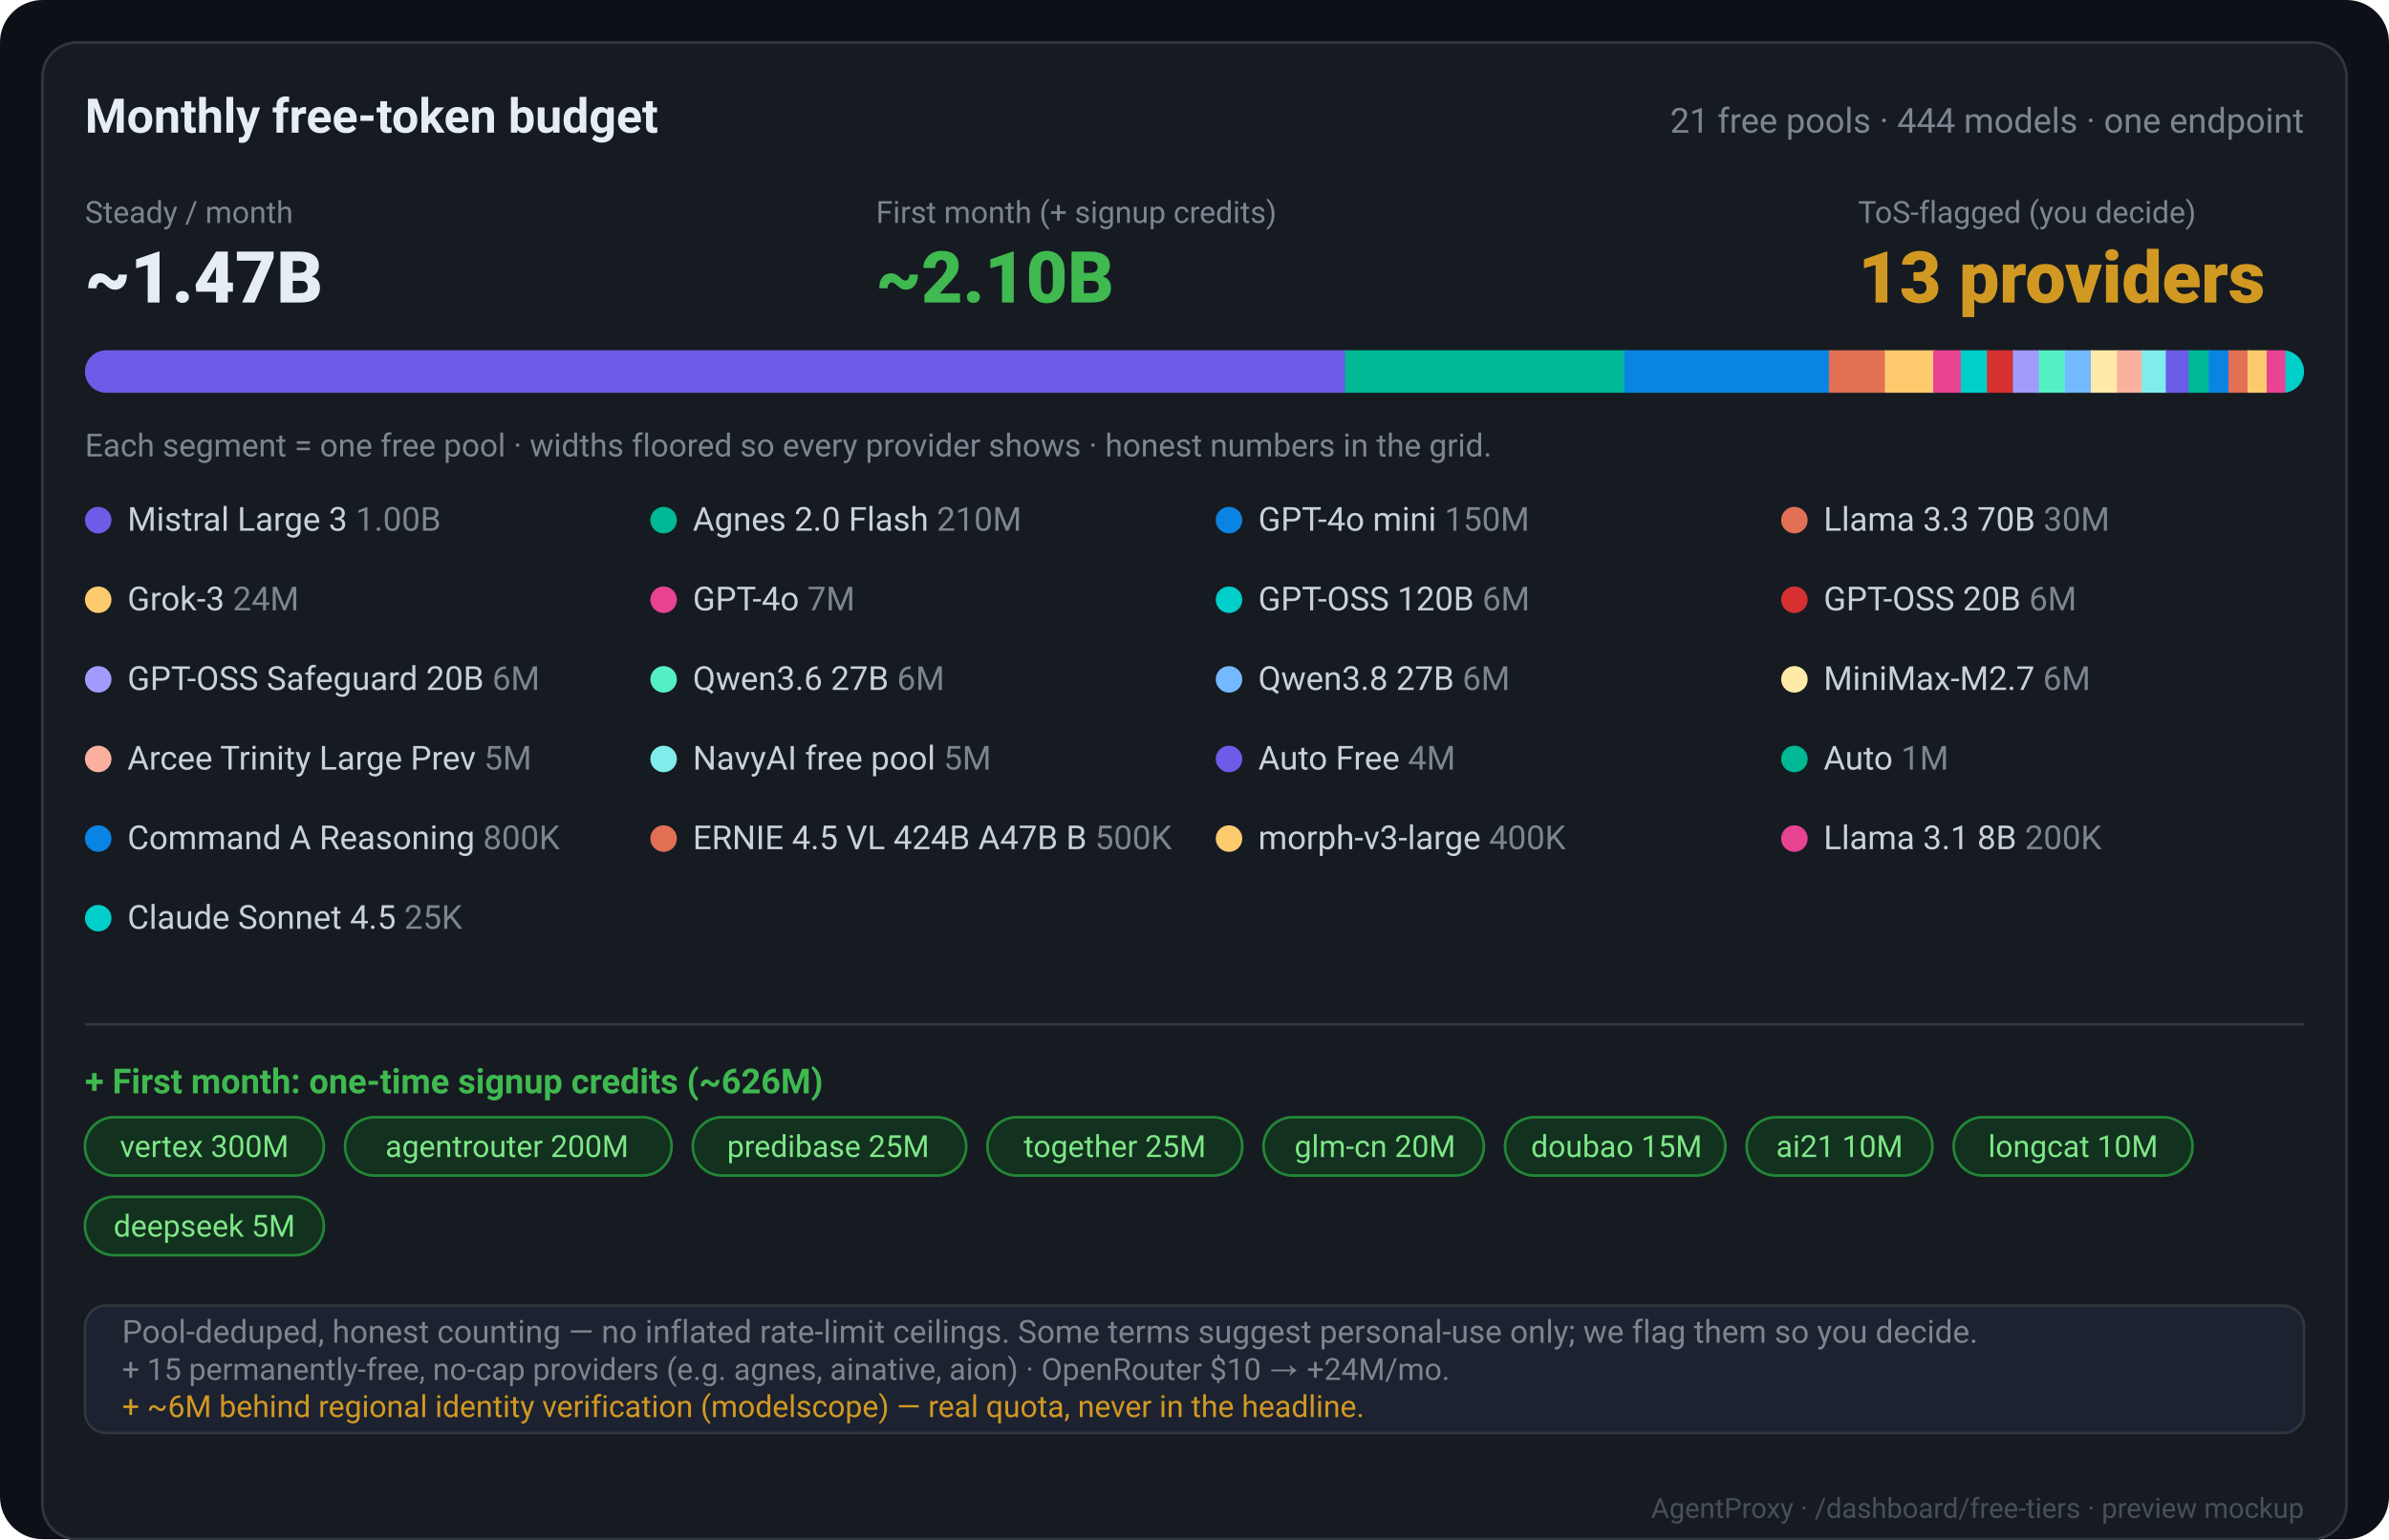
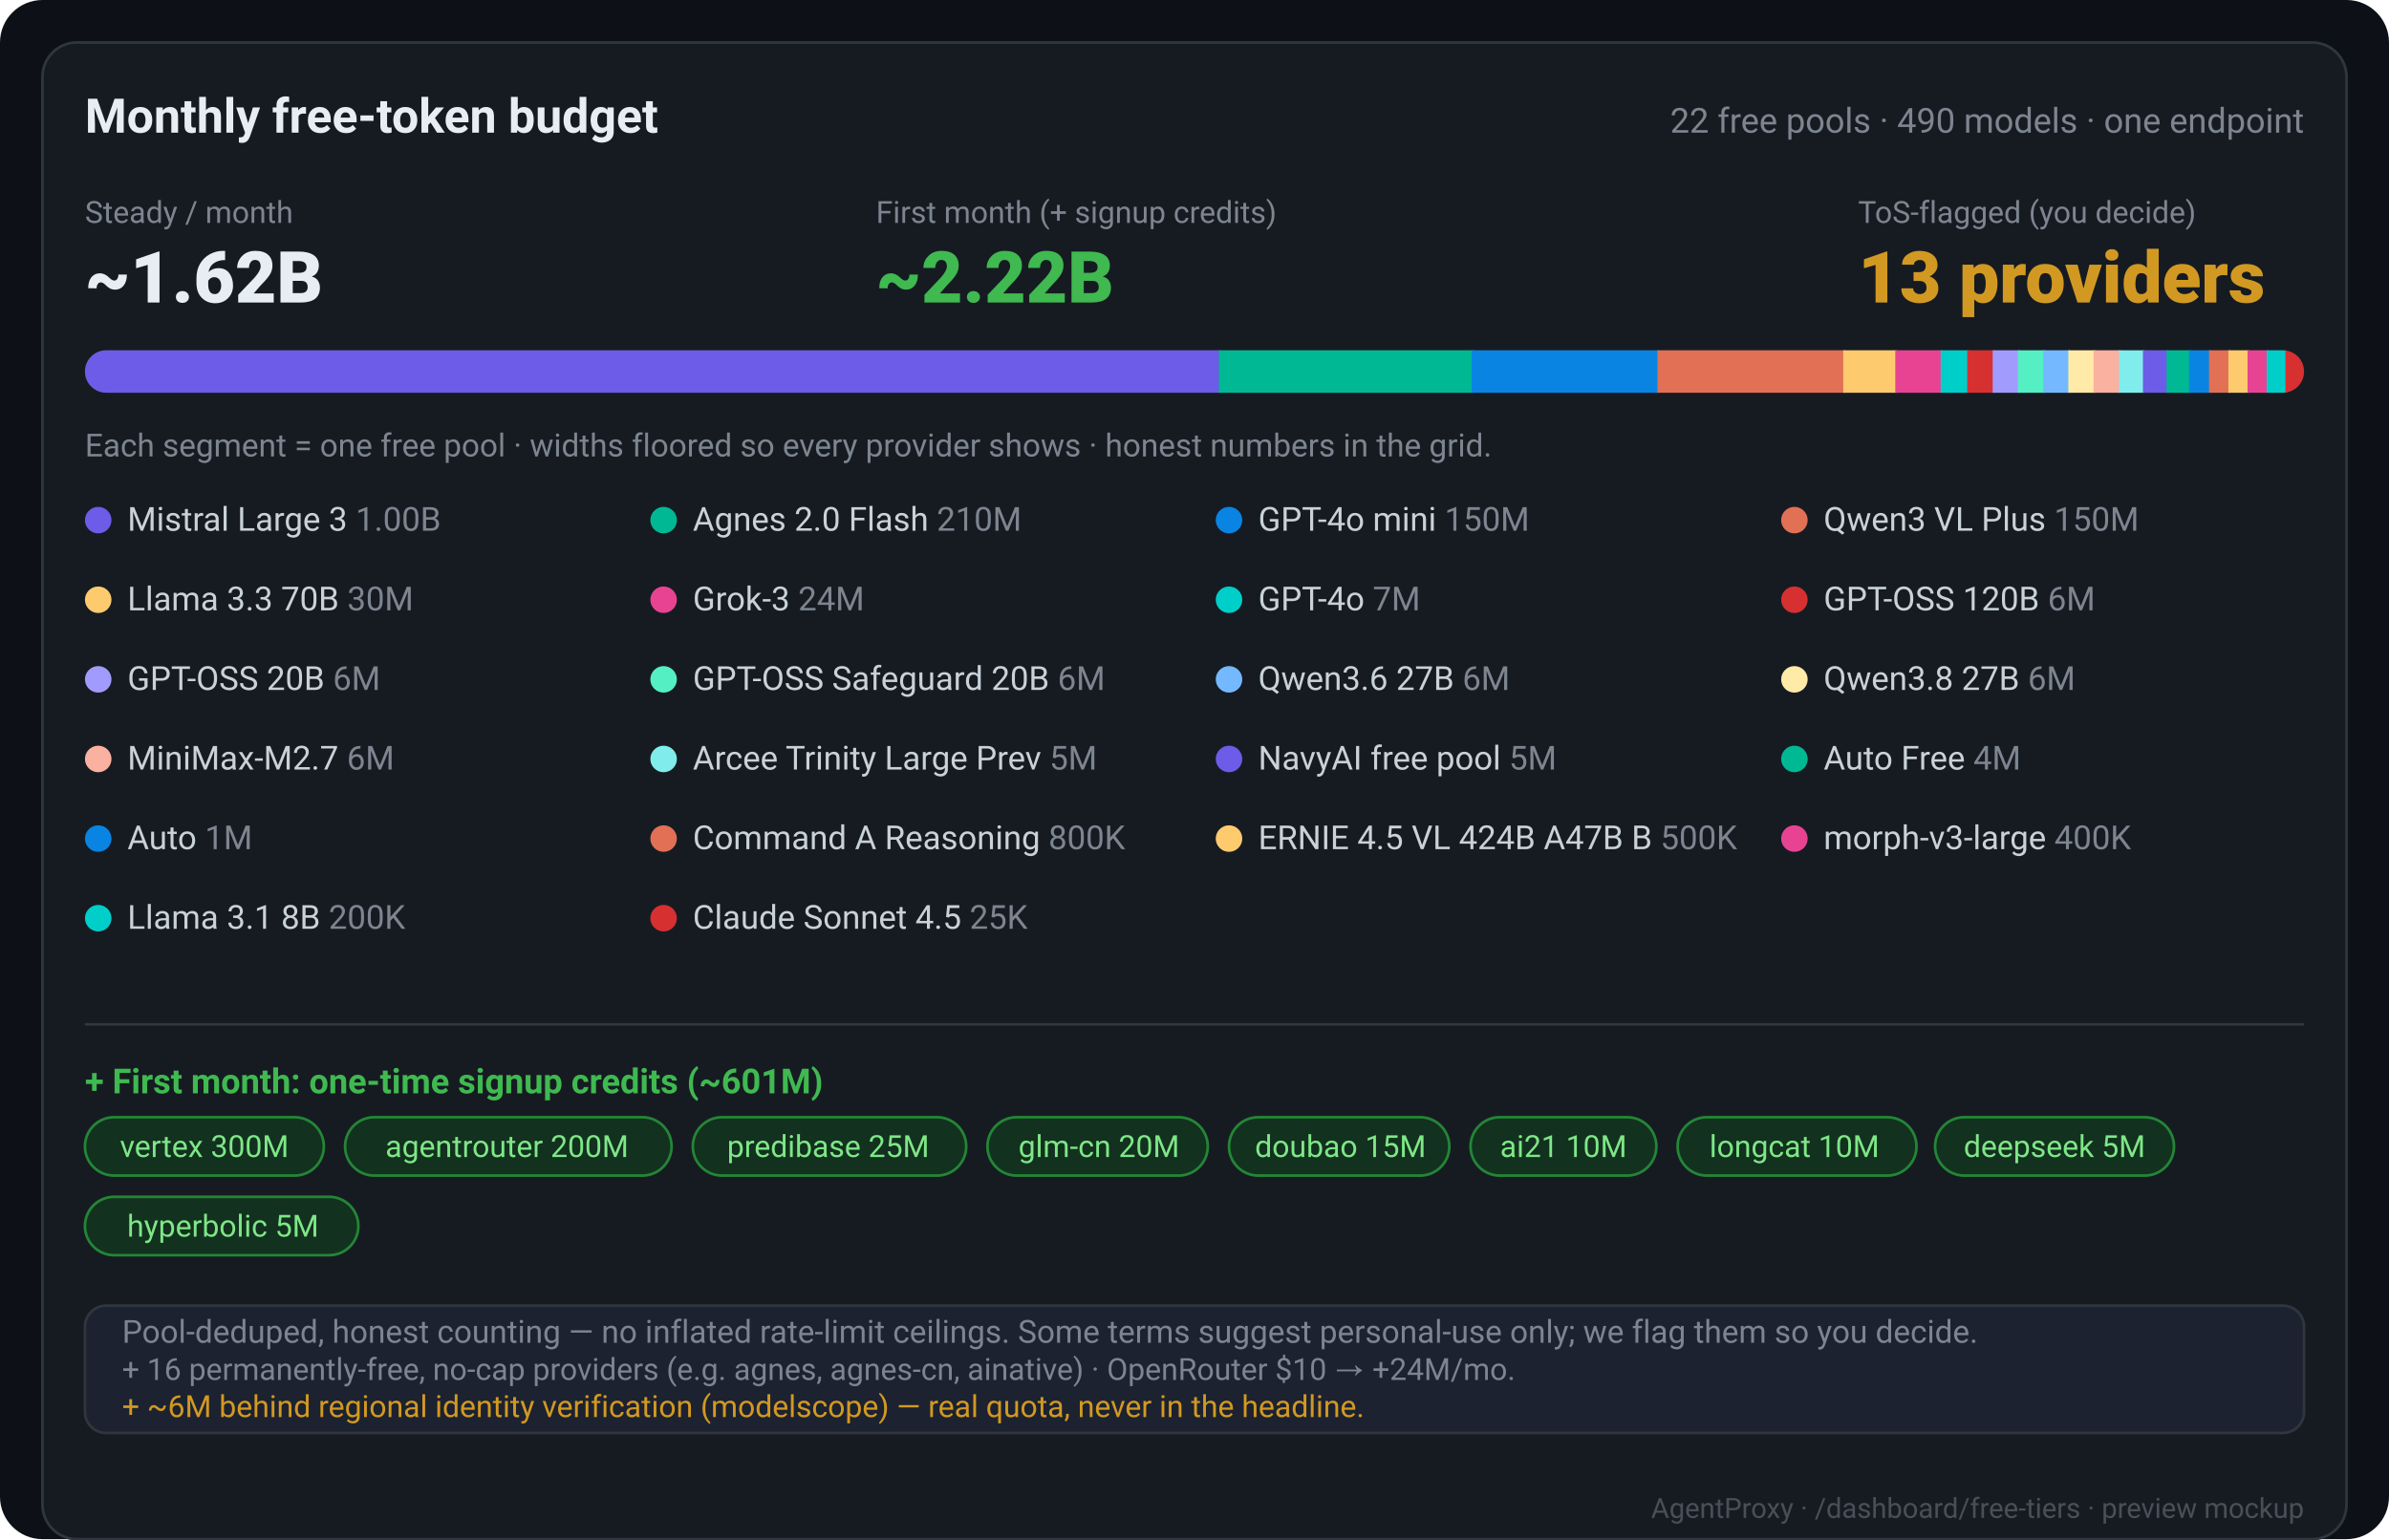
<svg xmlns="http://www.w3.org/2000/svg" width="900" height="580" viewBox="0 0 900 580" font-family="-apple-system,Segoe UI,Roboto,Helvetica,Arial,sans-serif">
  <rect width="900" height="580" rx="16" fill="#0d1117" />
  <rect x="16" y="16" width="868" height="564" rx="13" fill="#161b22" stroke="#30363d" />
  <text x="868" y="572" fill="#484f58" font-size="10.5" text-anchor="end">AgentProxy · /dashboard/free-tiers · preview mockup</text>
  <text x="32" y="50" fill="#e6edf3" font-size="18" font-weight="700">Monthly free-token budget</text>
-   <text x="868" y="50" fill="#7d8590" font-size="13" text-anchor="end">21 free pools · 444 models · one endpoint</text>
+   <text x="868" y="50" fill="#7d8590" font-size="13" text-anchor="end">22 free pools · 490 models · one endpoint</text>
  <text x="32" y="84" fill="#7d8590" font-size="11.5">Steady / month</text>
-   <text x="32" y="114" fill="#e6edf3" font-size="27" font-weight="800">~1.47B</text>
+   <text x="32" y="114" fill="#e6edf3" font-size="27" font-weight="800">~1.62B</text>
  <text x="330" y="84" fill="#7d8590" font-size="11.5">First month (+ signup credits)</text>
-   <text x="330" y="114" fill="#3fb950" font-size="27" font-weight="800">~2.10B</text>
+   <text x="330" y="114" fill="#3fb950" font-size="27" font-weight="800">~2.22B</text>
  <text x="700" y="84" fill="#7d8590" font-size="11.5">ToS-flagged (you decide)</text>
  <text x="700" y="114" fill="#d29922" font-size="27" font-weight="800">13 providers</text>
  <clipPath id="bar">
    <rect x="32" y="132" width="836" height="16" rx="8" />
  </clipPath>
  <g clip-path="url(#bar)">
    <rect x="32" y="132" width="836" height="16" fill="#21262d" />
-     <rect x="32.0" y="132" width="475.3" height="16" fill="#6c5ce7" />
-     <rect x="506.7" y="132" width="105.8" height="16" fill="#00b894" />
-     <rect x="611.9" y="132" width="77.8" height="16" fill="#0984e3" />
-     <rect x="689.0" y="132" width="21.6" height="16" fill="#e17055" />
-     <rect x="710.1" y="132" width="18.8" height="16" fill="#fdcb6e" />
-     <rect x="728.3" y="132" width="11.0" height="16" fill="#e84393" />
-     <rect x="738.7" y="132" width="10.4" height="16" fill="#00cec9" />
-     <rect x="748.5" y="132" width="10.4" height="16" fill="#d63031" />
-     <rect x="758.3" y="132" width="10.4" height="16" fill="#a29bfe" />
-     <rect x="768.1" y="132" width="10.4" height="16" fill="#55efc4" />
-     <rect x="777.9" y="132" width="10.4" height="16" fill="#74b9ff" />
-     <rect x="787.7" y="132" width="10.4" height="16" fill="#ffeaa7" />
-     <rect x="797.5" y="132" width="9.8" height="16" fill="#fab1a0" />
-     <rect x="806.8" y="132" width="9.7" height="16" fill="#81ecec" />
-     <rect x="815.9" y="132" width="9.3" height="16" fill="#6c5ce7" />
-     <rect x="824.5" y="132" width="8.2" height="16" fill="#00b894" />
-     <rect x="832.1" y="132" width="8.0" height="16" fill="#0984e3" />
-     <rect x="839.5" y="132" width="7.8" height="16" fill="#e17055" />
-     <rect x="846.7" y="132" width="7.8" height="16" fill="#fdcb6e" />
-     <rect x="853.9" y="132" width="7.7" height="16" fill="#e84393" />
-     <rect x="861.0" y="132" width="7.6" height="16" fill="#00cec9" />
+     <rect x="32.0" y="132" width="427.8" height="16" fill="#6c5ce7" />
+     <rect x="459.2" y="132" width="95.8" height="16" fill="#00b894" />
+     <rect x="554.4" y="132" width="70.6" height="16" fill="#0984e3" />
+     <rect x="624.4" y="132" width="70.6" height="16" fill="#e17055" />
+     <rect x="694.4" y="132" width="20.2" height="16" fill="#fdcb6e" />
+     <rect x="714.0" y="132" width="17.7" height="16" fill="#e84393" />
+     <rect x="731.1" y="132" width="10.6" height="16" fill="#00cec9" />
+     <rect x="741.1" y="132" width="10.1" height="16" fill="#d63031" />
+     <rect x="750.7" y="132" width="10.1" height="16" fill="#a29bfe" />
+     <rect x="760.2" y="132" width="10.1" height="16" fill="#55efc4" />
+     <rect x="769.7" y="132" width="10.1" height="16" fill="#74b9ff" />
+     <rect x="779.2" y="132" width="10.1" height="16" fill="#ffeaa7" />
+     <rect x="788.7" y="132" width="10.1" height="16" fill="#fab1a0" />
+     <rect x="798.3" y="132" width="9.6" height="16" fill="#81ecec" />
+     <rect x="807.3" y="132" width="9.5" height="16" fill="#6c5ce7" />
+     <rect x="816.2" y="132" width="9.1" height="16" fill="#00b894" />
+     <rect x="824.7" y="132" width="8.1" height="16" fill="#0984e3" />
+     <rect x="832.2" y="132" width="7.9" height="16" fill="#e17055" />
+     <rect x="839.5" y="132" width="7.8" height="16" fill="#fdcb6e" />
+     <rect x="846.7" y="132" width="7.8" height="16" fill="#e84393" />
+     <rect x="853.9" y="132" width="7.7" height="16" fill="#00cec9" />
+     <rect x="861.0" y="132" width="7.6" height="16" fill="#d63031" />
  </g>
  <text x="32" y="172" fill="#7d8590" font-size="12">Each segment = one free pool · widths floored so every provider shows · honest numbers in the grid.</text>
  <circle cx="37" cy="196" r="5" fill="#6c5ce7" />
  <text x="48" y="200" fill="#c9d1d9" font-size="12.5">Mistral Large 3 <tspan fill="#7d8590">1.00B</tspan>
  </text>
  <circle cx="250" cy="196" r="5" fill="#00b894" />
  <text x="261" y="200" fill="#c9d1d9" font-size="12.5">Agnes 2.0 Flash <tspan fill="#7d8590">210M</tspan>
  </text>
  <circle cx="463" cy="196" r="5" fill="#0984e3" />
  <text x="474" y="200" fill="#c9d1d9" font-size="12.5">GPT-4o mini <tspan fill="#7d8590">150M</tspan>
  </text>
  <circle cx="676" cy="196" r="5" fill="#e17055" />
-   <text x="687" y="200" fill="#c9d1d9" font-size="12.5">Llama 3.3 70B <tspan fill="#7d8590">30M</tspan>
+   <text x="687" y="200" fill="#c9d1d9" font-size="12.5">Qwen3 VL Plus <tspan fill="#7d8590">150M</tspan>
  </text>
  <circle cx="37" cy="226" r="5" fill="#fdcb6e" />
-   <text x="48" y="230" fill="#c9d1d9" font-size="12.5">Grok-3 <tspan fill="#7d8590">24M</tspan>
+   <text x="48" y="230" fill="#c9d1d9" font-size="12.5">Llama 3.3 70B <tspan fill="#7d8590">30M</tspan>
  </text>
  <circle cx="250" cy="226" r="5" fill="#e84393" />
-   <text x="261" y="230" fill="#c9d1d9" font-size="12.5">GPT-4o <tspan fill="#7d8590">7M</tspan>
+   <text x="261" y="230" fill="#c9d1d9" font-size="12.5">Grok-3 <tspan fill="#7d8590">24M</tspan>
  </text>
  <circle cx="463" cy="226" r="5" fill="#00cec9" />
-   <text x="474" y="230" fill="#c9d1d9" font-size="12.5">GPT-OSS 120B <tspan fill="#7d8590">6M</tspan>
+   <text x="474" y="230" fill="#c9d1d9" font-size="12.5">GPT-4o <tspan fill="#7d8590">7M</tspan>
  </text>
  <circle cx="676" cy="226" r="5" fill="#d63031" />
-   <text x="687" y="230" fill="#c9d1d9" font-size="12.5">GPT-OSS 20B <tspan fill="#7d8590">6M</tspan>
+   <text x="687" y="230" fill="#c9d1d9" font-size="12.5">GPT-OSS 120B <tspan fill="#7d8590">6M</tspan>
  </text>
  <circle cx="37" cy="256" r="5" fill="#a29bfe" />
-   <text x="48" y="260" fill="#c9d1d9" font-size="12.5">GPT-OSS Safeguard 20B <tspan fill="#7d8590">6M</tspan>
+   <text x="48" y="260" fill="#c9d1d9" font-size="12.5">GPT-OSS 20B <tspan fill="#7d8590">6M</tspan>
  </text>
  <circle cx="250" cy="256" r="5" fill="#55efc4" />
-   <text x="261" y="260" fill="#c9d1d9" font-size="12.5">Qwen3.6 27B <tspan fill="#7d8590">6M</tspan>
+   <text x="261" y="260" fill="#c9d1d9" font-size="12.5">GPT-OSS Safeguard 20B <tspan fill="#7d8590">6M</tspan>
  </text>
  <circle cx="463" cy="256" r="5" fill="#74b9ff" />
-   <text x="474" y="260" fill="#c9d1d9" font-size="12.5">Qwen3.8 27B <tspan fill="#7d8590">6M</tspan>
+   <text x="474" y="260" fill="#c9d1d9" font-size="12.5">Qwen3.6 27B <tspan fill="#7d8590">6M</tspan>
  </text>
  <circle cx="676" cy="256" r="5" fill="#ffeaa7" />
-   <text x="687" y="260" fill="#c9d1d9" font-size="12.5">MiniMax-M2.7 <tspan fill="#7d8590">6M</tspan>
+   <text x="687" y="260" fill="#c9d1d9" font-size="12.5">Qwen3.8 27B <tspan fill="#7d8590">6M</tspan>
  </text>
  <circle cx="37" cy="286" r="5" fill="#fab1a0" />
-   <text x="48" y="290" fill="#c9d1d9" font-size="12.5">Arcee Trinity Large Prev <tspan fill="#7d8590">5M</tspan>
+   <text x="48" y="290" fill="#c9d1d9" font-size="12.5">MiniMax-M2.7 <tspan fill="#7d8590">6M</tspan>
  </text>
  <circle cx="250" cy="286" r="5" fill="#81ecec" />
-   <text x="261" y="290" fill="#c9d1d9" font-size="12.5">NavyAI free pool <tspan fill="#7d8590">5M</tspan>
+   <text x="261" y="290" fill="#c9d1d9" font-size="12.5">Arcee Trinity Large Prev <tspan fill="#7d8590">5M</tspan>
  </text>
  <circle cx="463" cy="286" r="5" fill="#6c5ce7" />
-   <text x="474" y="290" fill="#c9d1d9" font-size="12.5">Auto Free <tspan fill="#7d8590">4M</tspan>
+   <text x="474" y="290" fill="#c9d1d9" font-size="12.5">NavyAI free pool <tspan fill="#7d8590">5M</tspan>
  </text>
  <circle cx="676" cy="286" r="5" fill="#00b894" />
-   <text x="687" y="290" fill="#c9d1d9" font-size="12.5">Auto <tspan fill="#7d8590">1M</tspan>
+   <text x="687" y="290" fill="#c9d1d9" font-size="12.5">Auto Free <tspan fill="#7d8590">4M</tspan>
  </text>
  <circle cx="37" cy="316" r="5" fill="#0984e3" />
-   <text x="48" y="320" fill="#c9d1d9" font-size="12.5">Command A Reasoning <tspan fill="#7d8590">800K</tspan>
+   <text x="48" y="320" fill="#c9d1d9" font-size="12.5">Auto <tspan fill="#7d8590">1M</tspan>
  </text>
  <circle cx="250" cy="316" r="5" fill="#e17055" />
-   <text x="261" y="320" fill="#c9d1d9" font-size="12.5">ERNIE 4.5 VL 424B A47B B <tspan fill="#7d8590">500K</tspan>
+   <text x="261" y="320" fill="#c9d1d9" font-size="12.5">Command A Reasoning <tspan fill="#7d8590">800K</tspan>
  </text>
  <circle cx="463" cy="316" r="5" fill="#fdcb6e" />
-   <text x="474" y="320" fill="#c9d1d9" font-size="12.5">morph-v3-large <tspan fill="#7d8590">400K</tspan>
+   <text x="474" y="320" fill="#c9d1d9" font-size="12.5">ERNIE 4.5 VL 424B A47B B <tspan fill="#7d8590">500K</tspan>
  </text>
  <circle cx="676" cy="316" r="5" fill="#e84393" />
-   <text x="687" y="320" fill="#c9d1d9" font-size="12.5">Llama 3.1 8B <tspan fill="#7d8590">200K</tspan>
+   <text x="687" y="320" fill="#c9d1d9" font-size="12.5">morph-v3-large <tspan fill="#7d8590">400K</tspan>
  </text>
  <circle cx="37" cy="346" r="5" fill="#00cec9" />
-   <text x="48" y="350" fill="#c9d1d9" font-size="12.5">Claude Sonnet 4.5 <tspan fill="#7d8590">25K</tspan>
+   <text x="48" y="350" fill="#c9d1d9" font-size="12.5">Llama 3.1 8B <tspan fill="#7d8590">200K</tspan>
+   </text>
+   <circle cx="250" cy="346" r="5" fill="#d63031" />
+   <text x="261" y="350" fill="#c9d1d9" font-size="12.5">Claude Sonnet 4.5 <tspan fill="#7d8590">25K</tspan>
  </text>
  <line x1="32" y1="386" x2="868" y2="386" stroke="#30363d" />
-   <text x="32" y="412" fill="#3fb950" font-size="13" font-weight="700">+ First month: one-time signup credits (~626M)</text>
+   <text x="32" y="412" fill="#3fb950" font-size="13" font-weight="700">+ First month: one-time signup credits (~601M)</text>
  <rect x="32" y="421" width="90" height="22" rx="11" fill="#13311f" stroke="#238636" />
  <text x="77" y="436" fill="#7ee787" font-size="11.5" text-anchor="middle">vertex 300M</text>
  <rect x="130" y="421" width="123" height="22" rx="11" fill="#13311f" stroke="#238636" />
  <text x="191" y="436" fill="#7ee787" font-size="11.5" text-anchor="middle">agentrouter 200M</text>
  <rect x="261" y="421" width="103" height="22" rx="11" fill="#13311f" stroke="#238636" />
  <text x="312" y="436" fill="#7ee787" font-size="11.5" text-anchor="middle">predibase 25M</text>
-   <rect x="372" y="421" width="96" height="22" rx="11" fill="#13311f" stroke="#238636" />
-   <text x="420" y="436" fill="#7ee787" font-size="11.5" text-anchor="middle">together 25M</text>
-   <rect x="476" y="421" width="83" height="22" rx="11" fill="#13311f" stroke="#238636" />
-   <text x="518" y="436" fill="#7ee787" font-size="11.5" text-anchor="middle">glm-cn 20M</text>
-   <rect x="567" y="421" width="83" height="22" rx="11" fill="#13311f" stroke="#238636" />
-   <text x="609" y="436" fill="#7ee787" font-size="11.5" text-anchor="middle">doubao 15M</text>
-   <rect x="658" y="421" width="70" height="22" rx="11" fill="#13311f" stroke="#238636" />
-   <text x="693" y="436" fill="#7ee787" font-size="11.5" text-anchor="middle">ai21 10M</text>
-   <rect x="736" y="421" width="90" height="22" rx="11" fill="#13311f" stroke="#238636" />
-   <text x="781" y="436" fill="#7ee787" font-size="11.5" text-anchor="middle">longcat 10M</text>
-   <rect x="32" y="451" width="90" height="22" rx="11" fill="#13311f" stroke="#238636" />
-   <text x="77" y="466" fill="#7ee787" font-size="11.5" text-anchor="middle">deepseek 5M</text>
+   <rect x="372" y="421" width="83" height="22" rx="11" fill="#13311f" stroke="#238636" />
+   <text x="414" y="436" fill="#7ee787" font-size="11.5" text-anchor="middle">glm-cn 20M</text>
+   <rect x="463" y="421" width="83" height="22" rx="11" fill="#13311f" stroke="#238636" />
+   <text x="505" y="436" fill="#7ee787" font-size="11.5" text-anchor="middle">doubao 15M</text>
+   <rect x="554" y="421" width="70" height="22" rx="11" fill="#13311f" stroke="#238636" />
+   <text x="589" y="436" fill="#7ee787" font-size="11.5" text-anchor="middle">ai21 10M</text>
+   <rect x="632" y="421" width="90" height="22" rx="11" fill="#13311f" stroke="#238636" />
+   <text x="676" y="436" fill="#7ee787" font-size="11.5" text-anchor="middle">longcat 10M</text>
+   <rect x="729" y="421" width="90" height="22" rx="11" fill="#13311f" stroke="#238636" />
+   <text x="774" y="436" fill="#7ee787" font-size="11.5" text-anchor="middle">deepseek 5M</text>
+   <rect x="32" y="451" width="103" height="22" rx="11" fill="#13311f" stroke="#238636" />
+   <text x="84" y="466" fill="#7ee787" font-size="11.5" text-anchor="middle">hyperbolic 5M</text>
  <rect x="32" y="492" width="836" height="48" rx="8" fill="#1c2230" stroke="#30363d" />
  <text x="46" y="506" fill="#7d8590" font-size="12">Pool-deduped, honest counting — no inflated rate-limit ceilings. Some terms suggest personal-use only; we flag them so you decide.</text>
-   <text x="46" y="520" fill="#7d8590" font-size="11.5">+ 15 permanently-free, no-cap providers (e.g. agnes, ainative, aion) · OpenRouter $10 → +24M/mo.</text>
+   <text x="46" y="520" fill="#7d8590" font-size="11.5">+ 16 permanently-free, no-cap providers (e.g. agnes, agnes-cn, ainative) · OpenRouter $10 → +24M/mo.</text>
  <text x="46" y="534" fill="#d29922" font-size="11.5">+ ~6M behind regional identity verification (modelscope) — real quota, never in the headline.</text>
</svg>
